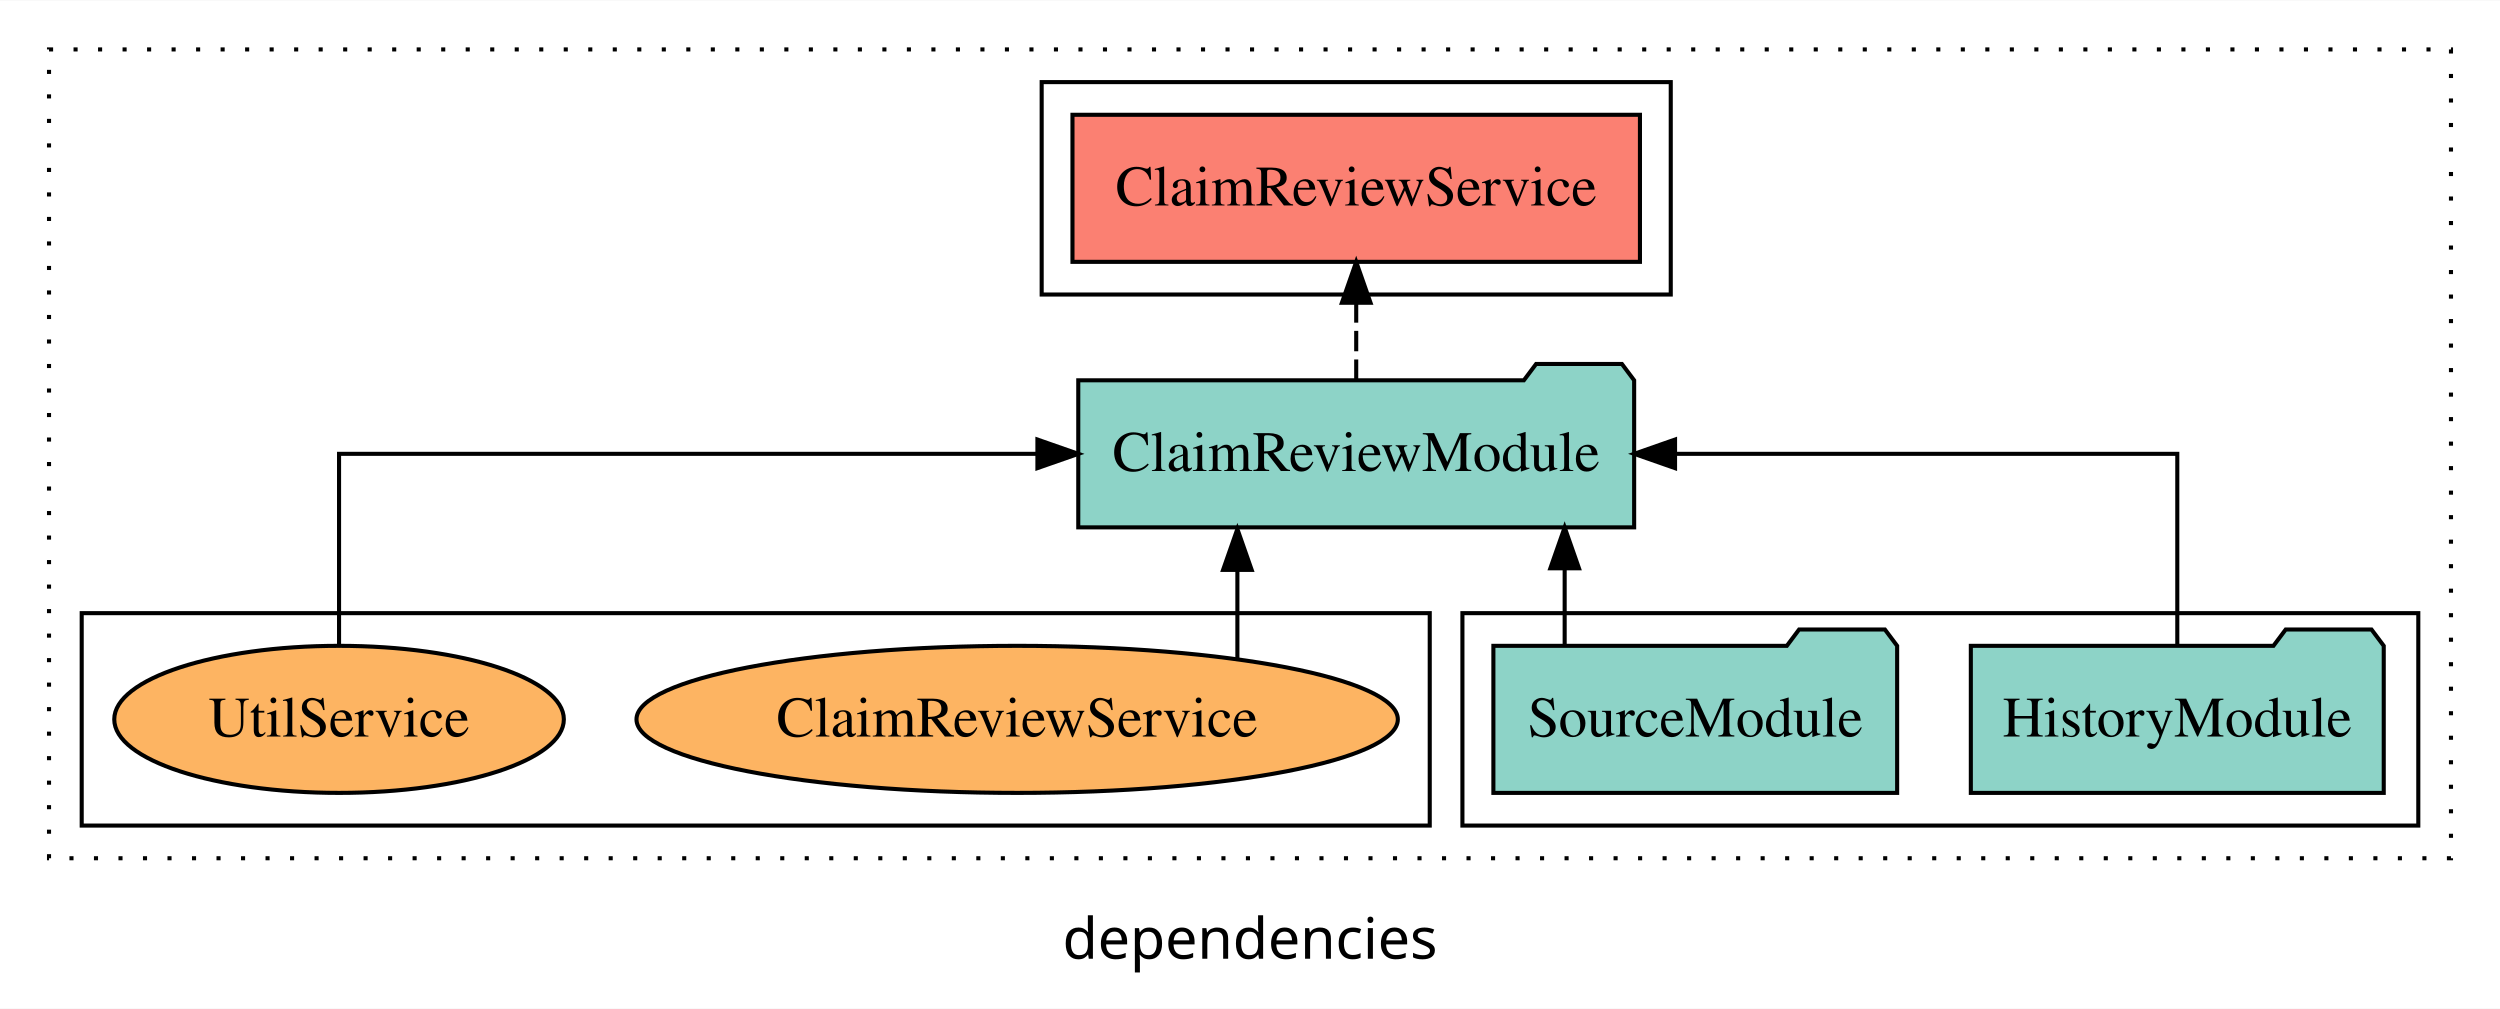
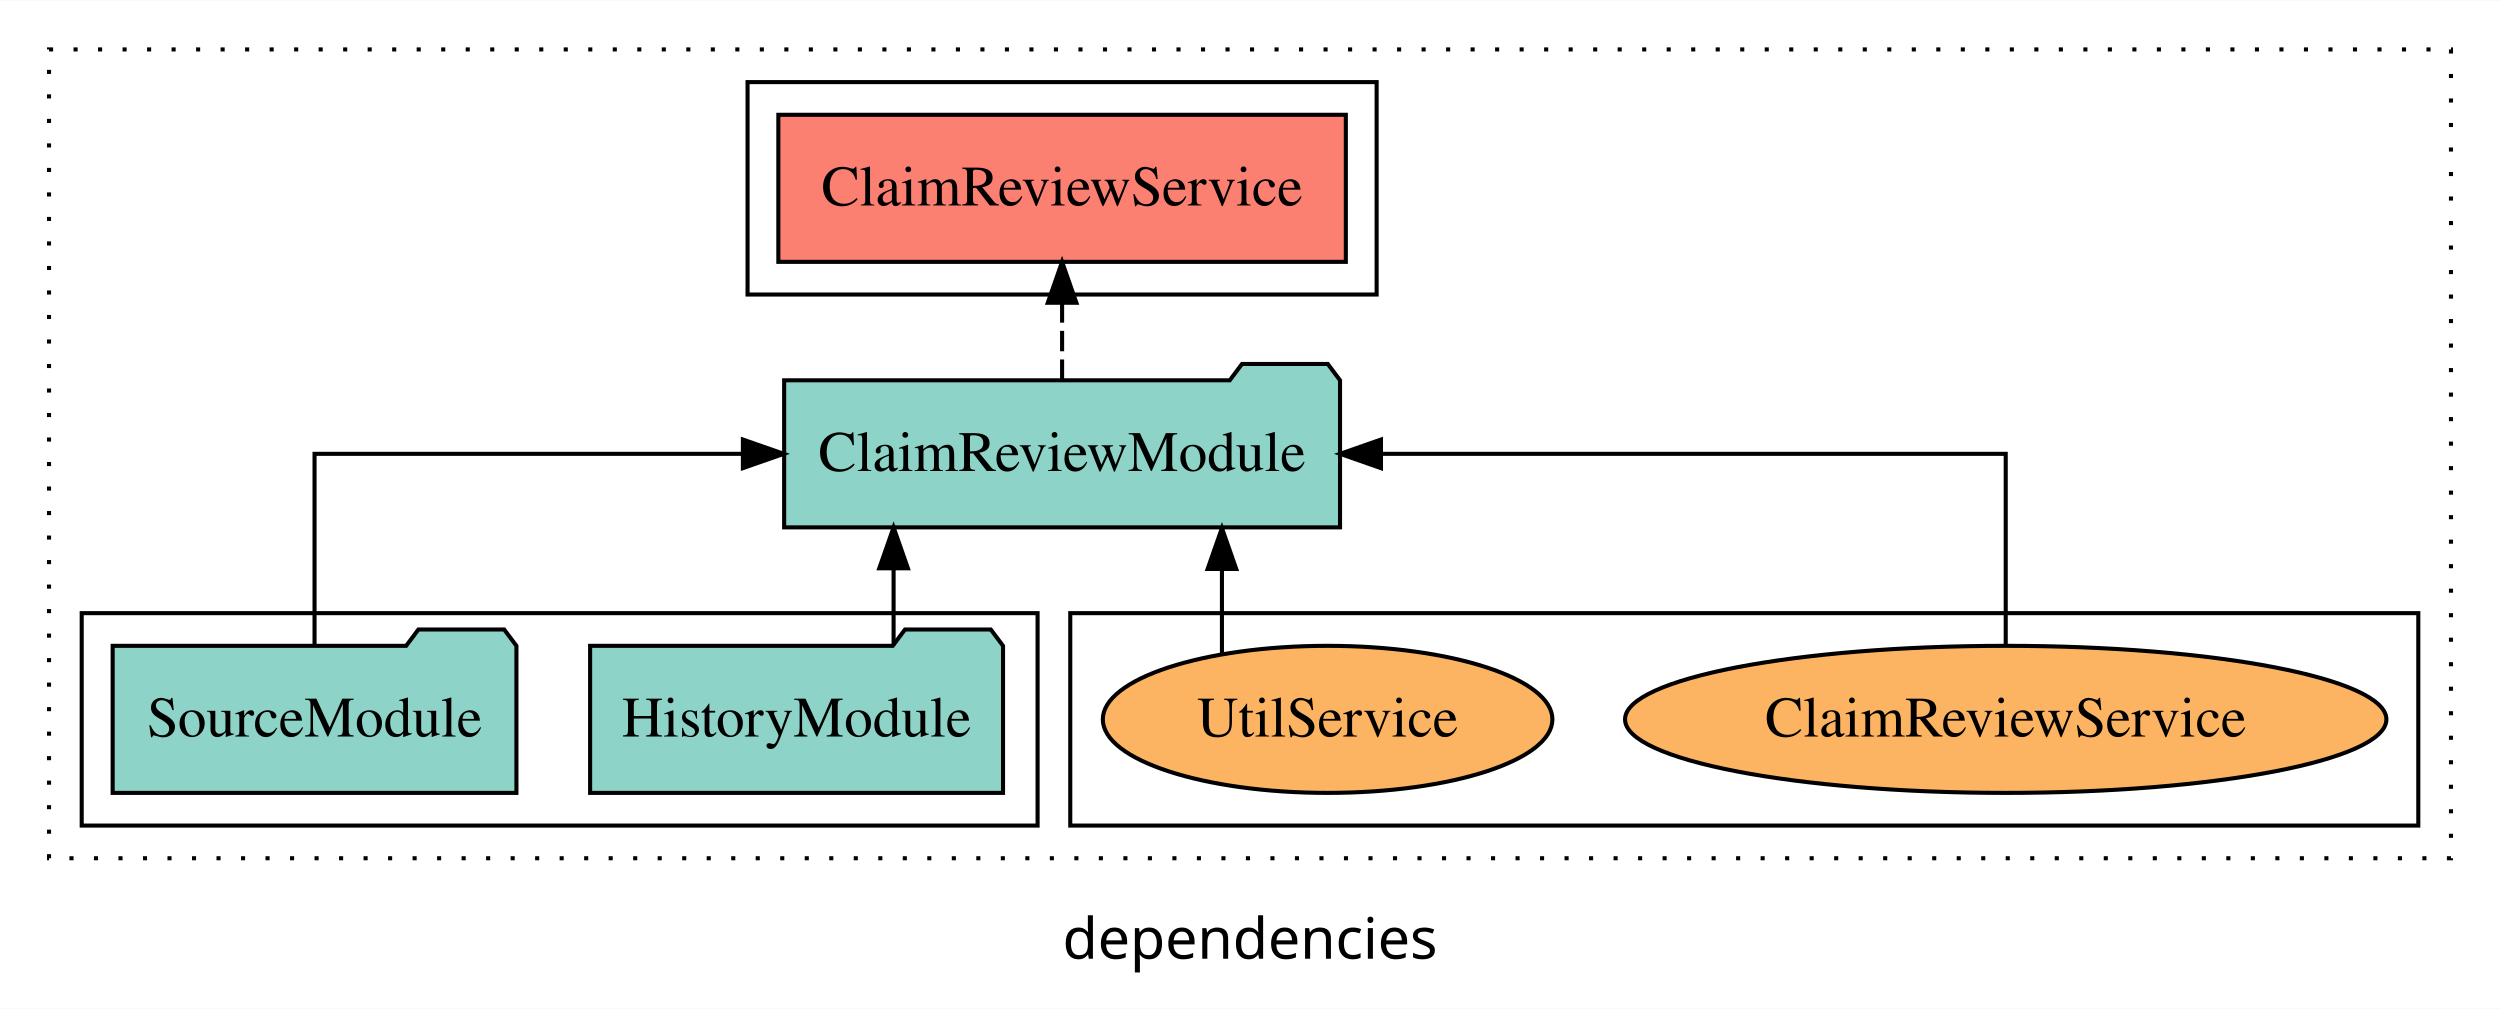
<svg xmlns="http://www.w3.org/2000/svg" width="612pt" height="247pt" viewBox="0.00 0.00 612.00 246.80">
  <g id="graph0" class="graph" transform="scale(1 1) rotate(0) translate(4 242.8)">
    <polygon fill="white" stroke="transparent" points="-4,4 -4,-242.8 608,-242.8 608,4 -4,4" />
    <text text-anchor="middle" x="302" y="-8.2" font-family="sans-serif" font-size="14.00">dependencies</text>
    <g id="clust1" class="cluster">
      <polygon fill="none" stroke="black" stroke-dasharray="1,5" points="8,-32.8 8,-230.8 596,-230.8 596,-32.8 8,-32.8" />
    </g>
-     <g id="clust3" class="cluster">
-       <polygon fill="none" stroke="black" points="354,-40.8 354,-92.8 588,-92.8 588,-40.8 354,-40.8" />
-     </g>
    <g id="clust4" class="cluster">
-       <polygon fill="none" stroke="black" points="251,-170.8 251,-222.8 405,-222.8 405,-170.8 251,-170.8" />
+       <polygon fill="none" stroke="black" points="179,-170.8 179,-222.8 333,-222.8 333,-170.8 179,-170.8" />
    </g>
    <g id="clust6" class="cluster">
-       <polygon fill="none" stroke="black" points="16,-40.8 16,-92.8 346,-92.8 346,-40.8 16,-40.8" />
+       <polygon fill="none" stroke="black" points="258,-40.8 258,-92.8 588,-92.8 588,-40.8 258,-40.8" />
+     </g>
+     <g id="clust3" class="cluster">
+       <polygon fill="none" stroke="black" points="16,-40.8 16,-92.8 250,-92.8 250,-40.8 16,-40.8" />
    </g>
    <g id="node1" class="node">
-       <polygon fill="#8dd3c7" stroke="black" points="579.54,-84.8 576.54,-88.8 555.54,-88.8 552.54,-84.8 478.46,-84.8 478.46,-48.8 579.54,-48.8 579.54,-84.8" />
-       <text text-anchor="middle" x="529" y="-62.6" font-family="Times,serif" font-size="14.00">HistoryModule</text>
+       <polygon fill="#8dd3c7" stroke="black" points="241.54,-84.8 238.54,-88.8 217.54,-88.8 214.54,-84.8 140.46,-84.8 140.46,-48.8 241.54,-48.8 241.54,-84.8" />
+       <text text-anchor="middle" x="191" y="-62.6" font-family="Times,serif" font-size="14.00">HistoryModule</text>
    </g>
    <g id="node3" class="node">
-       <polygon fill="#8dd3c7" stroke="black" points="396.04,-149.8 393.04,-153.8 372.04,-153.8 369.04,-149.8 259.96,-149.8 259.96,-113.8 396.04,-113.8 396.04,-149.8" />
-       <text text-anchor="middle" x="328" y="-127.6" font-family="Times,serif" font-size="14.00">ClaimReviewModule</text>
+       <polygon fill="#8dd3c7" stroke="black" points="324.04,-149.8 321.04,-153.8 300.04,-153.8 297.04,-149.8 187.96,-149.8 187.96,-113.8 324.04,-113.8 324.04,-149.8" />
+       <text text-anchor="middle" x="256" y="-127.6" font-family="Times,serif" font-size="14.00">ClaimReviewModule</text>
    </g>
    <g id="edge1" class="edge">
-       <path fill="none" stroke="black" d="M529,-84.91C529,-104.14 529,-131.8 529,-131.8 529,-131.8 406.05,-131.8 406.05,-131.8" />
-       <polygon fill="black" stroke="black" points="406.05,-128.3 396.05,-131.8 406.05,-135.3 406.05,-128.3" />
+       <path fill="none" stroke="black" d="M214.75,-84.91C214.75,-84.91 214.75,-103.79 214.75,-103.79" />
+       <polygon fill="black" stroke="black" points="211.25,-103.79 214.75,-113.79 218.25,-103.79 211.25,-103.79" />
    </g>
    <g id="node2" class="node">
-       <polygon fill="#8dd3c7" stroke="black" points="460.42,-84.8 457.42,-88.8 436.42,-88.8 433.42,-84.8 361.58,-84.8 361.58,-48.8 460.42,-48.8 460.42,-84.8" />
-       <text text-anchor="middle" x="411" y="-62.6" font-family="Times,serif" font-size="14.00">SourceModule</text>
+       <polygon fill="#8dd3c7" stroke="black" points="122.42,-84.8 119.42,-88.8 98.42,-88.8 95.42,-84.8 23.58,-84.8 23.58,-48.8 122.42,-48.8 122.42,-84.8" />
+       <text text-anchor="middle" x="73" y="-62.6" font-family="Times,serif" font-size="14.00">SourceModule</text>
    </g>
    <g id="edge2" class="edge">
-       <path fill="none" stroke="black" d="M379.03,-84.91C379.03,-84.91 379.03,-103.79 379.03,-103.79" />
-       <polygon fill="black" stroke="black" points="375.53,-103.79 379.03,-113.79 382.53,-103.79 375.53,-103.79" />
+       <path fill="none" stroke="black" d="M73,-84.91C73,-104.14 73,-131.8 73,-131.8 73,-131.8 177.86,-131.8 177.86,-131.8" />
+       <polygon fill="black" stroke="black" points="177.86,-135.3 187.86,-131.8 177.86,-128.3 177.86,-135.3" />
    </g>
    <g id="node4" class="node">
-       <polygon fill="#fb8072" stroke="black" points="397.46,-214.8 258.54,-214.8 258.54,-178.8 397.46,-178.8 397.46,-214.8" />
-       <text text-anchor="middle" x="328" y="-192.6" font-family="Times,serif" font-size="14.00">ClaimReviewService </text>
+       <polygon fill="#fb8072" stroke="black" points="325.46,-214.8 186.54,-214.8 186.54,-178.8 325.46,-178.8 325.46,-214.8" />
+       <text text-anchor="middle" x="256" y="-192.6" font-family="Times,serif" font-size="14.00">ClaimReviewService </text>
    </g>
    <g id="edge3" class="edge">
-       <path fill="none" stroke="black" stroke-dasharray="5,2" d="M328,-149.91C328,-149.91 328,-168.79 328,-168.79" />
-       <polygon fill="black" stroke="black" points="324.5,-168.79 328,-178.79 331.5,-168.79 324.5,-168.79" />
+       <path fill="none" stroke="black" stroke-dasharray="5,2" d="M256,-149.91C256,-149.91 256,-168.79 256,-168.79" />
+       <polygon fill="black" stroke="black" points="252.5,-168.79 256,-178.79 259.5,-168.79 252.5,-168.79" />
    </g>
    <g id="node5" class="node">
-       <ellipse fill="#fdb462" stroke="black" cx="245" cy="-66.8" rx="93.19" ry="18" />
-       <text text-anchor="middle" x="245" y="-62.6" font-family="Times,serif" font-size="14.00">ClaimReviewService</text>
+       <ellipse fill="#fdb462" stroke="black" cx="487" cy="-66.8" rx="93.19" ry="18" />
+       <text text-anchor="middle" x="487" y="-62.6" font-family="Times,serif" font-size="14.00">ClaimReviewService</text>
    </g>
    <g id="edge4" class="edge">
-       <path fill="none" stroke="black" d="M298.91,-81.55C298.91,-81.55 298.91,-103.39 298.91,-103.39" />
-       <polygon fill="black" stroke="black" points="295.41,-103.39 298.91,-113.39 302.41,-103.39 295.41,-103.39" />
+       <path fill="none" stroke="black" d="M487,-84.91C487,-104.14 487,-131.8 487,-131.8 487,-131.8 334.06,-131.8 334.06,-131.8" />
+       <polygon fill="black" stroke="black" points="334.06,-128.3 324.06,-131.8 334.06,-135.3 334.06,-128.3" />
    </g>
    <g id="node6" class="node">
-       <ellipse fill="#fdb462" stroke="black" cx="79" cy="-66.8" rx="55.03" ry="18" />
-       <text text-anchor="middle" x="79" y="-62.6" font-family="Times,serif" font-size="14.00">UtilService</text>
+       <ellipse fill="#fdb462" stroke="black" cx="321" cy="-66.8" rx="55.03" ry="18" />
+       <text text-anchor="middle" x="321" y="-62.6" font-family="Times,serif" font-size="14.00">UtilService</text>
    </g>
    <g id="edge5" class="edge">
-       <path fill="none" stroke="black" d="M79,-84.91C79,-104.14 79,-131.8 79,-131.8 79,-131.8 249.96,-131.8 249.96,-131.8" />
-       <polygon fill="black" stroke="black" points="249.96,-135.3 259.96,-131.8 249.96,-128.3 249.96,-135.3" />
+       <path fill="none" stroke="black" d="M295.13,-82.87C295.13,-82.87 295.13,-103.62 295.13,-103.62" />
+       <polygon fill="black" stroke="black" points="291.63,-103.62 295.13,-113.62 298.63,-103.62 291.63,-103.62" />
    </g>
  </g>
</svg>
